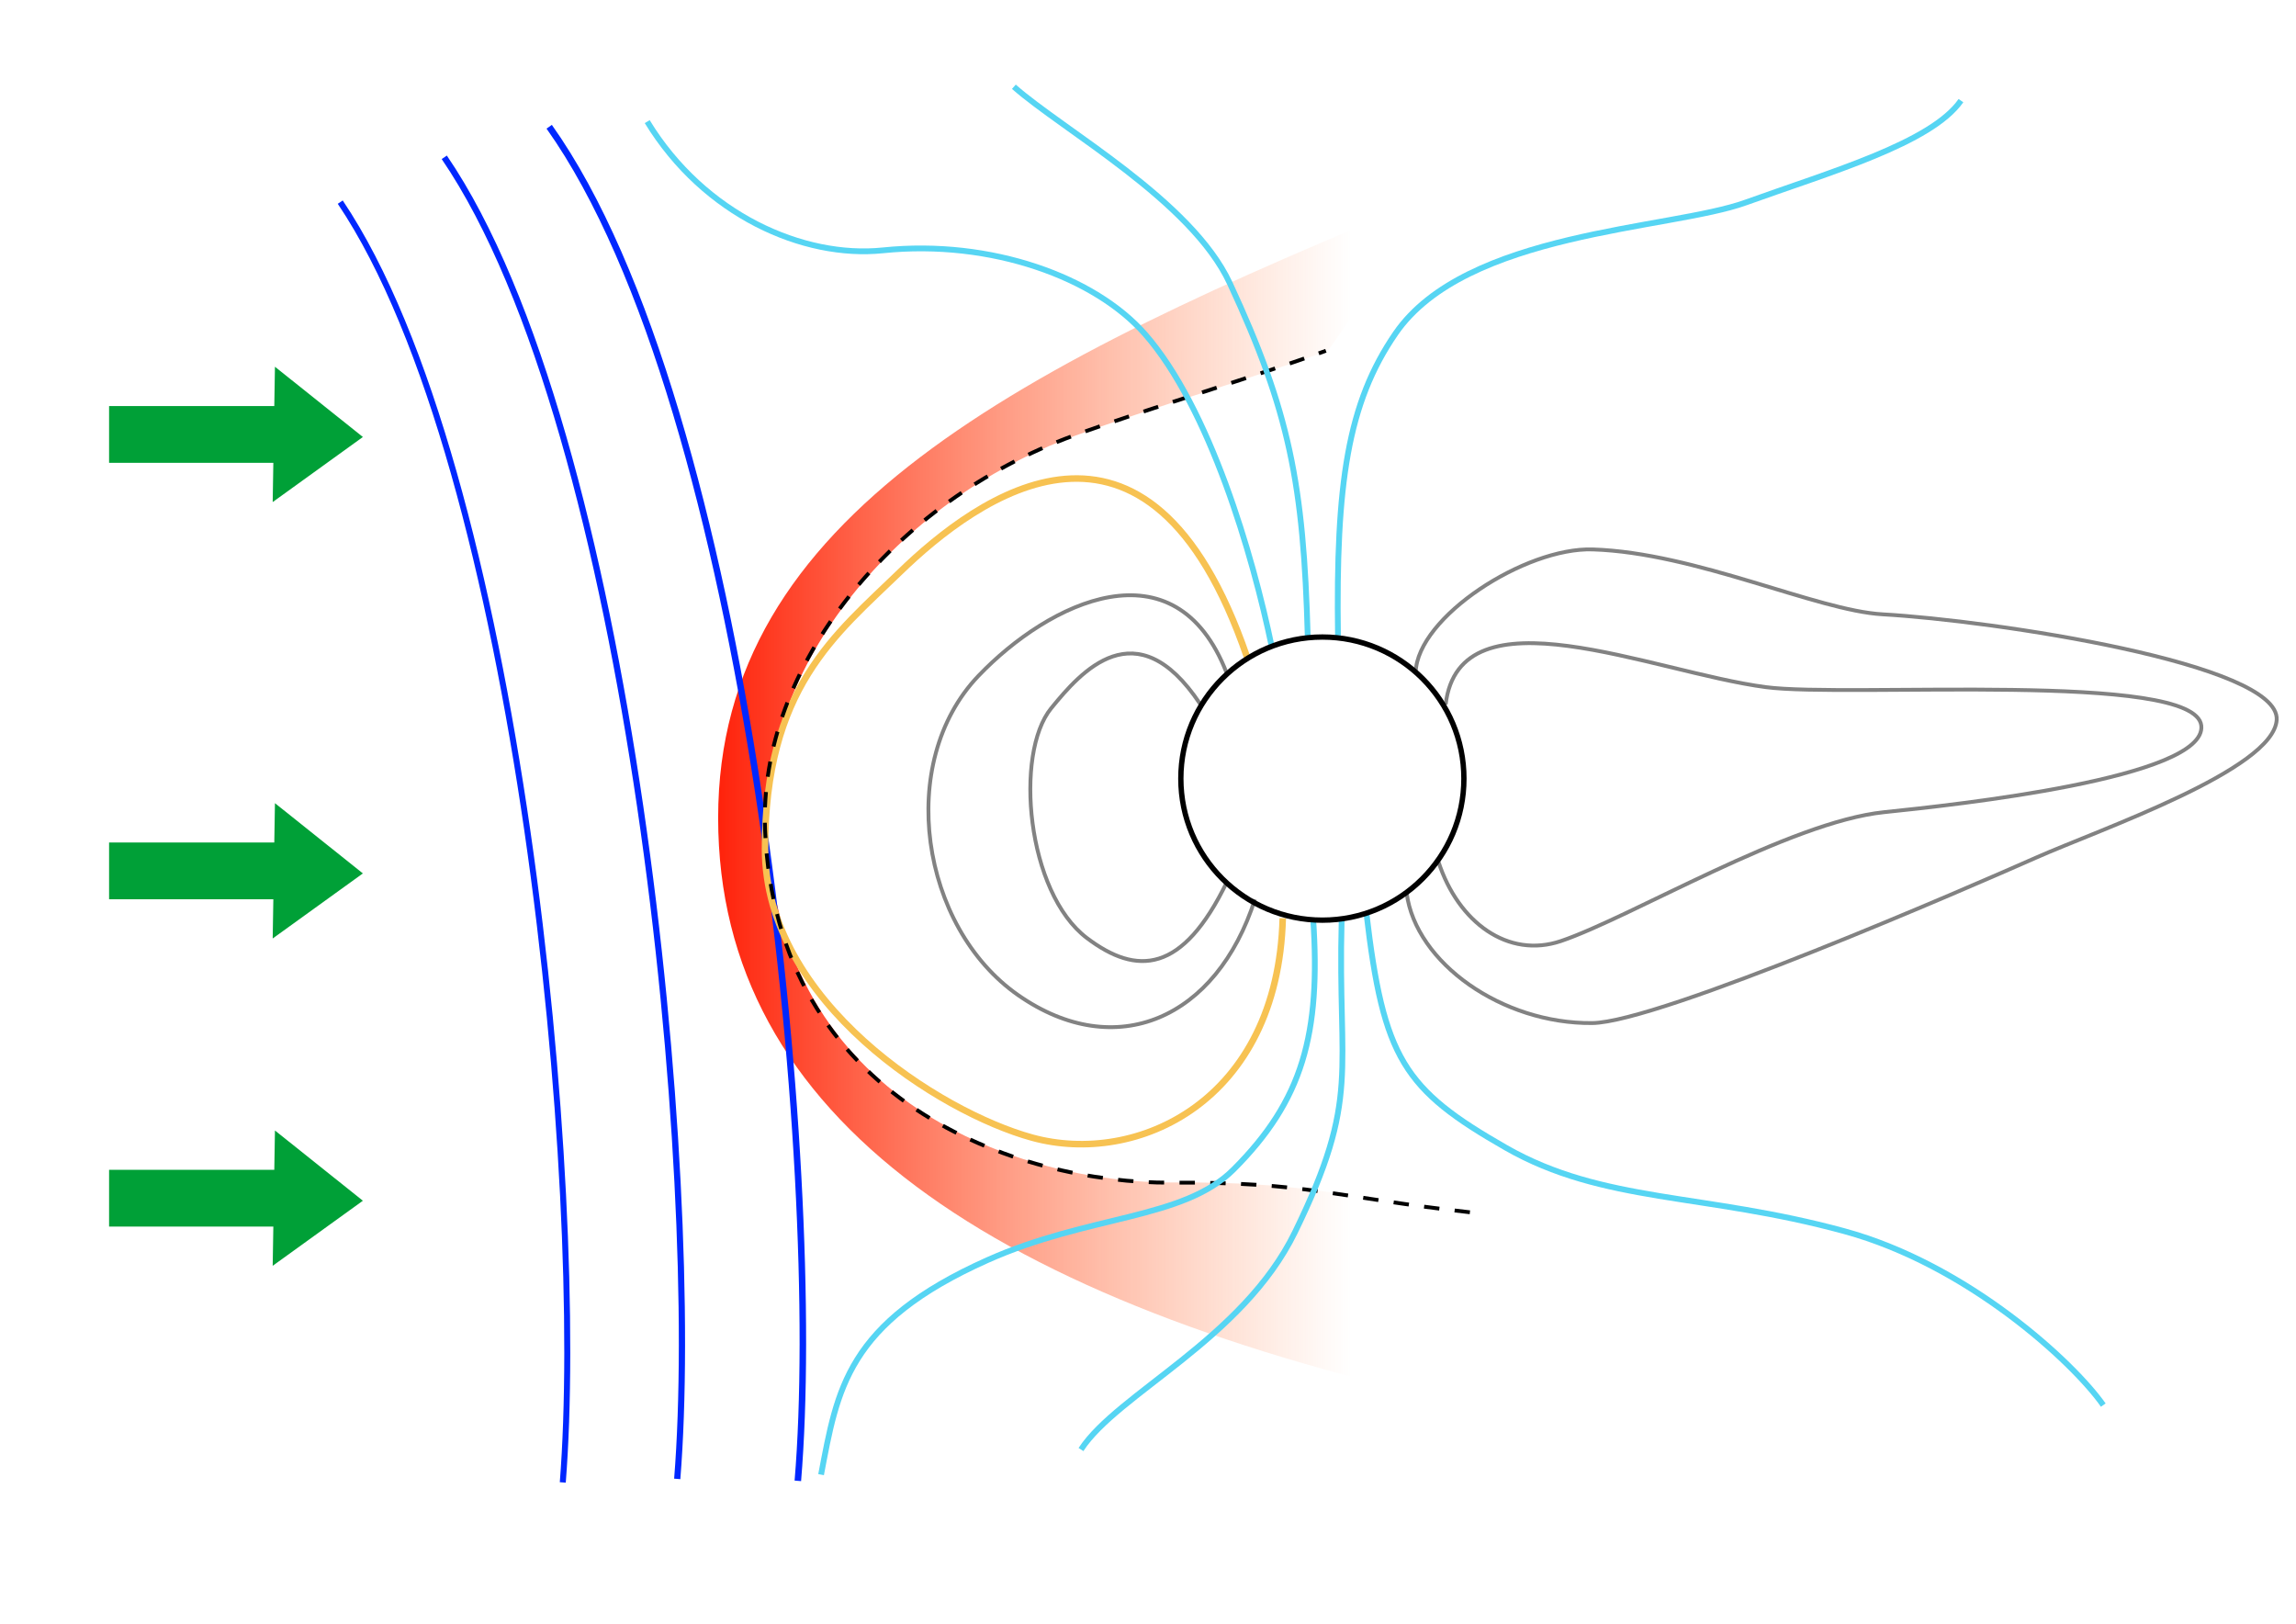
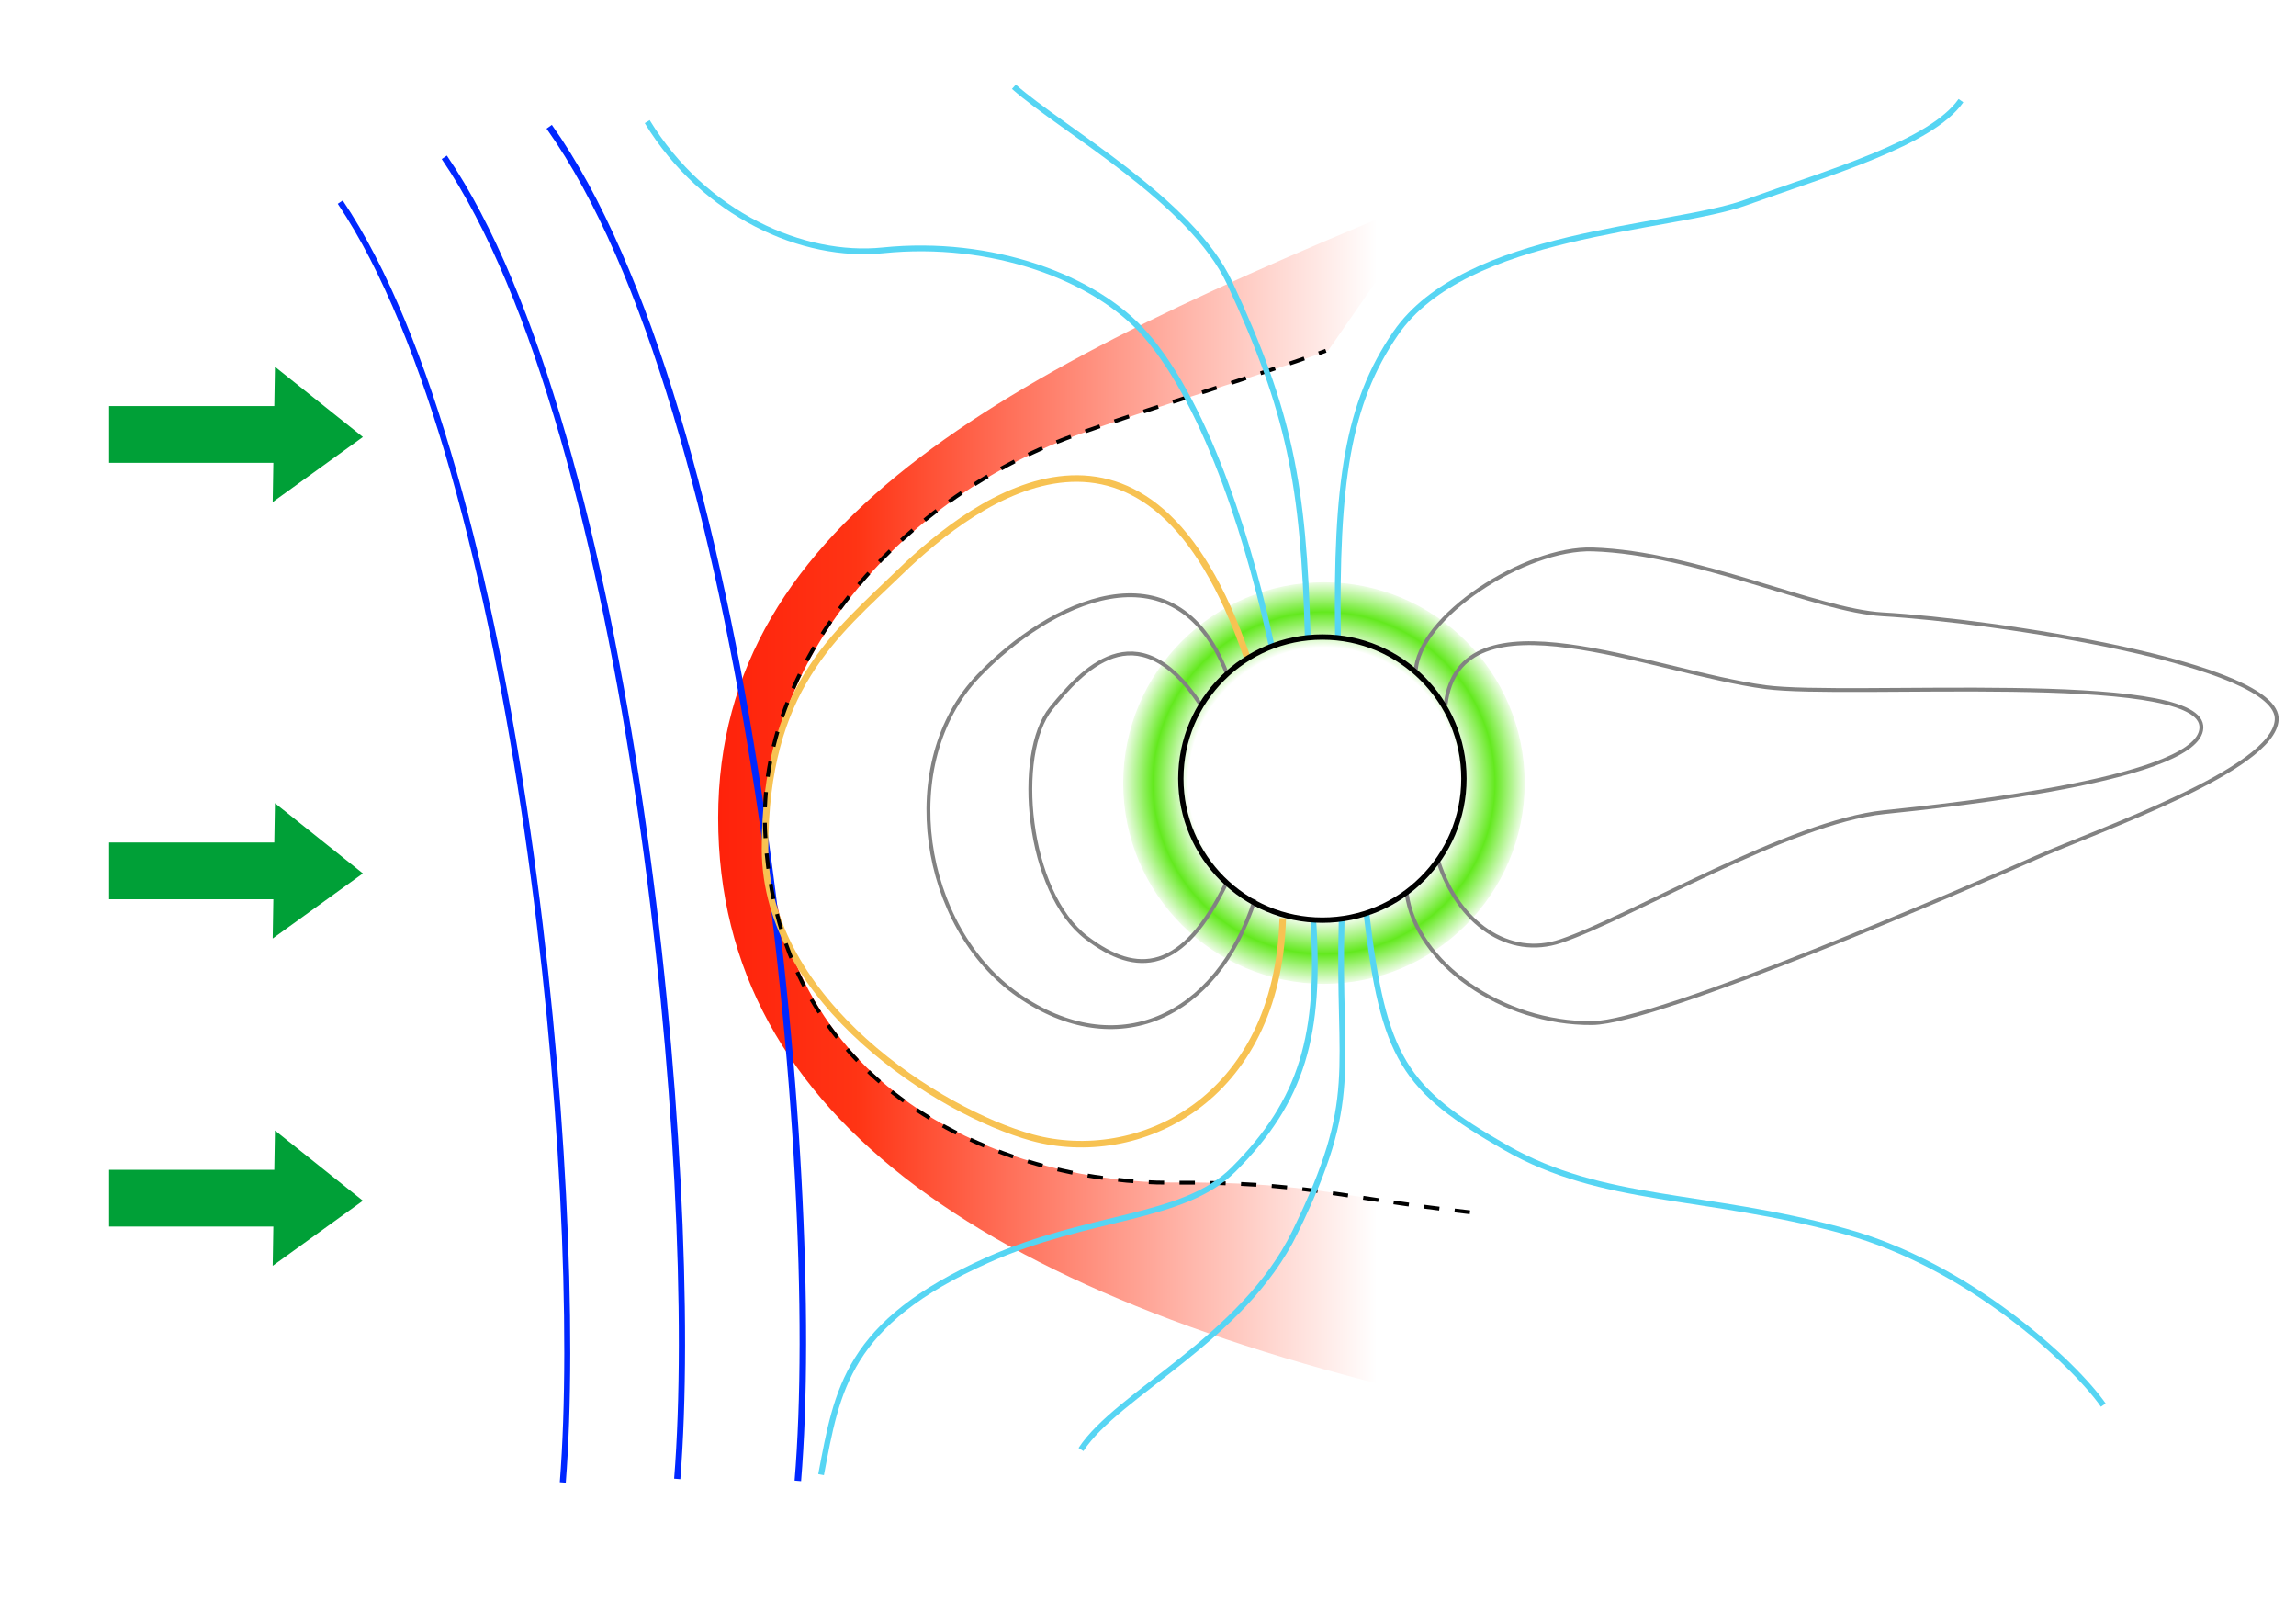
<svg xmlns="http://www.w3.org/2000/svg" xmlns:xlink="http://www.w3.org/1999/xlink" width="297mm" height="210mm" viewBox="0 0 1052.362 744.094" id="svg2" version="1.1">
  <defs id="defs4">
+     <linearGradient id="linearGradient4550">
+       <stop style="stop-color:#ffffff;stop-opacity:1" offset="0" id="stop4546" />
+       <stop id="stop4554" offset="0.663" style="stop-color:#ffffff;stop-opacity:1" />
+       <stop style="stop-color:#63e91e;stop-opacity:1" offset="0.836" id="stop4556" />
+       <stop style="stop-color:#ffffff;stop-opacity:1" offset="1" id="stop4548" />
+     </linearGradient>
    <linearGradient id="linearGradient4244">
      <stop style="stop-color:#ff220b;stop-opacity:1" offset="0" id="stop4246" />
-       <stop style="stop-color:#ff7a36;stop-opacity:0" offset="1" id="stop4248" />
+       <stop id="stop55" offset="0.209" style="stop-color:#ff3414;stop-opacity:1" />
+       <stop style="stop-color:#ffffff;stop-opacity:1" offset="1" id="stop4248" />
    </linearGradient>
-     <linearGradient xlink:href="#linearGradient4244" id="linearGradient4250" x1="216.645" y1="694.336" x2="546.145" y2="694.336" gradientUnits="userSpaceOnUse" gradientTransform="matrix(0.8812971,0,0,0.8812971,138.2314,63.2364)" />
+     <linearGradient xlink:href="#linearGradient4244" id="linearGradient4250" x1="216.645" y1="694.336" x2="559.278" y2="694.336" gradientUnits="userSpaceOnUse" gradientTransform="matrix(0.8812971,0,0,0.8812971,138.2314,63.2364)" />
+     <radialGradient xlink:href="#linearGradient4550" id="radialGradient4558" gradientUnits="userSpaceOnUse" cx="606.823" cy="667.113" fx="606.823" fy="667.113" r="93.754" />
  </defs>
  <g id="layer1" transform="translate(0,-308.2677)">
+     <circle style="opacity:1;fill:url(#radialGradient4558);fill-opacity:1;stroke:none;stroke-width:3.473;stroke-linecap:butt;stroke-linejoin:miter;stroke-miterlimit:4;stroke-dasharray:none;stroke-dashoffset:0;stroke-opacity:1" id="path3336-7" cx="606.823" cy="667.113" r="92.017" />
    <path style="opacity:1;fill:url(#linearGradient4250);fill-opacity:1;stroke:none;stroke-width:2;stroke-linecap:butt;stroke-linejoin:miter;stroke-miterlimit:4;stroke-dasharray:8, 8;stroke-dashoffset:0;stroke-opacity:1" d="m 658.324,397.544 c -192.299,78.435 -329.164,147.31 -329.164,285.54 0,138.23 126.29,222.087 346.79,269.677 l -1.189,-89.019 c -61.496,-6.85 -74.748,-13.996 -136.754,-13.573 -70.096,0.479 -181.235,-36.808 -186.311,-161.82 -3.035,-74.737 58.996,-150.413 141.121,-180.419 34.053,-12.442 85.204,-27.667 115.933,-38.998 z" id="path4195-5" />
    <path style="fill:none;fill-rule:evenodd;stroke:#0027ff;stroke-width:2.982;stroke-linecap:butt;stroke-linejoin:miter;stroke-miterlimit:4;stroke-dasharray:none;stroke-opacity:1" d="m 251.718,366.353 c 91.572,128.816 125.961,476.768 113.97,620.547" id="path4306-9" />
    <path style="fill:none;fill-rule:evenodd;stroke:#f7c252;stroke-width:3;stroke-linecap:butt;stroke-linejoin:miter;stroke-miterlimit:4;stroke-dasharray:none;stroke-opacity:1" d="m 571.539,609.3 c -45.119,-131.402 -123.81,-73.066 -159.089,-38.852 -29.518,28.627 -61.96,53.158 -61.801,127.048 0.15,69.842 80.053,120.497 122.447,132.123 47.925,13.143 112.576,-16.471 114.849,-100.558" id="path4197-2" />
    <path style="opacity:1;fill:none;fill-opacity:1;stroke:#000000;stroke-width:1.763;stroke-linecap:butt;stroke-linejoin:miter;stroke-miterlimit:4;stroke-dasharray:7.05, 7.05;stroke-dashoffset:0;stroke-opacity:1" d="m 673.724,863.817 c -61.496,-6.85 -74.748,-13.996 -136.754,-13.573 -70.096,0.479 -181.235,-36.808 -186.311,-161.82 -3.035,-74.737 58.996,-150.413 141.121,-180.419 34.053,-12.442 85.204,-27.667 115.933,-38.998" id="path4142" />
    <path style="fill:none;fill-rule:evenodd;stroke:#56d5f3;stroke-width:2.644;stroke-linecap:butt;stroke-linejoin:miter;stroke-miterlimit:4;stroke-dasharray:none;stroke-opacity:1" d="m 296.646,364.002 c 26.178,42.866 71.645,62.739 107.998,58.998 49.803,-5.126 97.394,12.418 120.156,38.376 29.527,33.672 49.369,101 58.136,143.45" id="path4332" />
    <path style="fill:none;fill-rule:evenodd;stroke:#56d5f3;stroke-width:2.644;stroke-linecap:butt;stroke-linejoin:miter;stroke-miterlimit:4;stroke-dasharray:none;stroke-opacity:1" d="m 464.707,348.021 c 22.506,19.904 81.359,52.132 98.965,90.037 27.255,58.68 33.831,91.842 35.729,162.199" id="path4332-4" />
    <path style="fill:none;fill-rule:evenodd;stroke:#828282;stroke-width:1.763;stroke-linecap:butt;stroke-linejoin:miter;stroke-miterlimit:4;stroke-dasharray:none;stroke-opacity:1" d="m 648.867,616.337 c 0.829,-25.322 50.148,-57.293 81.189,-56.286 47.226,1.532 102.593,28.028 132.795,29.74 50.653,2.871 182.259,22.57 180.661,48.372 -1.413,22.808 -81.06,50.19 -110.236,63.11 -29.54,13.081 -172.94,75.551 -203.502,75.839 -41.343,0.389 -80.823,-27.61 -85.032,-59.497" id="path4353" />
    <path style="fill:none;fill-rule:evenodd;stroke:#828282;stroke-width:1.763;stroke-linecap:butt;stroke-linejoin:miter;stroke-miterlimit:4;stroke-dasharray:none;stroke-opacity:1" d="m 562.245,616.738 c -23.534,-60.896 -81.526,-32.456 -113.763,1.234 -38.108,39.825 -26.521,115.193 18.218,146.36 44.739,31.166 90.946,10.828 108.481,-43.894" id="path4355" />
    <path style="fill:none;fill-rule:evenodd;stroke:#828282;stroke-width:1.763;stroke-linecap:butt;stroke-linejoin:miter;stroke-miterlimit:4;stroke-dasharray:none;stroke-opacity:1" d="m 550.016,630.766 c -29.25,-43.831 -54.577,-14.645 -68.225,2.092 -16.921,20.751 -11.299,84.397 16.437,105.319 22.779,17.183 43.736,16.418 64.192,-25.866" id="path4355-5" />
    <path style="fill:none;fill-rule:evenodd;stroke:#828282;stroke-width:1.763;stroke-linecap:butt;stroke-linejoin:miter;stroke-miterlimit:4;stroke-dasharray:none;stroke-opacity:1" d="m 662.603,631.111 c 6.416,-53.945 94.52,-14.872 146.668,-7.958 37.75,5.005 196.952,-7.524 199.682,17.653 2.6,23.977 -112.993,36.312 -145.414,39.658 -43.376,4.478 -115.768,48.091 -148.058,59.047 -24.188,8.207 -47.104,-8.462 -56.166,-36.302" id="path4372" />
    <path style="fill:none;fill-rule:evenodd;stroke:#56d5f3;stroke-width:2.644;stroke-linecap:butt;stroke-linejoin:miter;stroke-miterlimit:4;stroke-dasharray:none;stroke-opacity:1" d="m 613.251,599.553 c -0.966,-69.51 4.366,-106.506 26.439,-138.533 32.17,-46.679 125.83,-47.477 160.396,-59.928 38.922,-14.02 85.088,-27.221 98.705,-46.709" id="path4374" />
    <path style="fill:none;fill-rule:evenodd;stroke:#0027ff;stroke-width:2.743;stroke-linecap:butt;stroke-linejoin:miter;stroke-miterlimit:4;stroke-dasharray:none;stroke-opacity:1" d="m 155.948,400.9 c 81.955,121.795 112.732,450.78 102.001,586.721" id="path4306-9-0" />
    <path style="fill:none;fill-rule:evenodd;stroke:#0027ff;stroke-width:2.851;stroke-linecap:butt;stroke-linejoin:miter;stroke-miterlimit:4;stroke-dasharray:none;stroke-opacity:1" d="M 203.629,380.36 C 289.426,506.083 321.646,845.679 310.411,986.005" id="path4306-9-4" />
    <flowRoot xml:space="preserve" id="flowRoot4441" style="font-style:normal;font-variant:normal;font-weight:normal;font-stretch:normal;font-size:28.367px;line-height:100%;font-family:sans-serif;-inkscape-font-specification:'sans-serif, Normal';text-align:start;letter-spacing:0px;word-spacing:0px;writing-mode:lr;text-anchor:start;fill:#000000;fill-opacity:1;stroke:none;stroke-width:1px;stroke-linecap:butt;stroke-linejoin:miter;stroke-opacity:1;" transform="matrix(0.8696708,0.1426788,-0.1426788,0.8696708,97.55392,231.7173)">
      <flowRegion id="flowRegion4443">
        <rect id="rect4445" width="305.47" height="52.326" x="708.521" y="604.087" style="font-style:normal;font-variant:normal;font-weight:normal;font-stretch:normal;font-size:28.367px;line-height:100%;font-family:sans-serif;-inkscape-font-specification:'sans-serif, Normal';text-align:start;writing-mode:lr;text-anchor:start;" />
      </flowRegion>
      <flowPara id="flowPara4447" style="font-style:normal;font-variant:normal;font-weight:normal;font-stretch:normal;font-size:28.367px;line-height:100%;font-family:sans-serif;-inkscape-font-specification:'sans-serif, Normal';text-align:start;writing-mode:lr;text-anchor:start;">Magnetopause</flowPara>
    </flowRoot>
    <flowRoot xml:space="preserve" id="flowRoot4449" style="font-style:normal;font-weight:normal;font-size:40px;line-height:125%;font-family:sans-serif;letter-spacing:0px;word-spacing:0px;fill:#0027ff;fill-opacity:1;stroke:none;stroke-width:1px;stroke-linecap:butt;stroke-linejoin:miter;stroke-opacity:1" transform="matrix(0.8812971,0,0,0.8812971,123.2818,2.437029)">
      <flowRegion id="flowRegion4451">
        <rect id="rect4453" width="80.61" height="66.468" x="29.698" y="372.156" style="fill:#0027ff;fill-opacity:1" />
      </flowRegion>
      <flowPara id="flowPara4455">IMF</flowPara>
    </flowRoot>
    <flowRoot xml:space="preserve" id="flowRoot4465" style="font-style:normal;font-variant:normal;font-weight:normal;font-stretch:normal;font-size:28.367px;line-height:125%;font-family:sans-serif;-inkscape-font-specification:'sans-serif, Normal';text-align:start;letter-spacing:0px;word-spacing:0px;writing-mode:lr;text-anchor:start;fill:#56d5f3;fill-opacity:1;stroke:none;stroke-width:1px;stroke-linecap:butt;stroke-linejoin:miter;stroke-opacity:1;" transform="matrix(0.85062,-0.2304997,0.2304997,0.85062,266.7677,518.899)">
      <flowRegion id="flowRegion4467">
        <rect id="rect4469" width="339.411" height="63.64" x="560.029" y="27.088" style="font-style:normal;font-variant:normal;font-weight:normal;font-stretch:normal;font-size:28.367px;line-height:125%;font-family:sans-serif;-inkscape-font-specification:'sans-serif, Normal';text-align:start;writing-mode:lr;text-anchor:start;fill:#56d5f3;fill-opacity:1;stroke:none;stroke-opacity:1;" />
      </flowRegion>
      <flowPara id="flowPara4471">Open Field Lines</flowPara>
    </flowRoot>
    <flowRoot xml:space="preserve" id="flowRoot4473" style="font-style:normal;font-variant:normal;font-weight:normal;font-stretch:normal;font-size:28.367px;line-height:125%;font-family:sans-serif;-inkscape-font-specification:'sans-serif, Normal';text-align:start;letter-spacing:0px;word-spacing:0px;writing-mode:lr;text-anchor:start;fill:#828282;fill-opacity:1;stroke:none;stroke-width:1px;stroke-linecap:butt;stroke-linejoin:miter;stroke-opacity:1;" transform="matrix(0.7716268,-0.425766,0.425766,0.7716268,147.1118,754.2991)">
      <flowRegion id="flowRegion4475">
        <rect id="rect4477" width="381.838" height="60.811" x="688.722" y="382.056" style="font-style:normal;font-variant:normal;font-weight:normal;font-stretch:normal;font-size:28.367px;line-height:125%;font-family:sans-serif;-inkscape-font-specification:'sans-serif, Normal';text-align:start;writing-mode:lr;text-anchor:start;fill:#828282;fill-opacity:1;" />
      </flowRegion>
      <flowPara id="flowPara4479">Closed Field Lines</flowPara>
    </flowRoot>
    <path style="fill:none;fill-rule:evenodd;stroke:#56d5f3;stroke-width:2.644;stroke-linecap:butt;stroke-linejoin:miter;stroke-miterlimit:4;stroke-dasharray:none;stroke-opacity:1" d="m 376.336,984.05 c 7.433,-38.916 11.611,-69.448 76.303,-98.336 46.6,-20.809 89.721,-18.466 112.75,-41.494 31.667,-31.667 40.063,-62 36.492,-115.025" id="path4332-9" />
    <path style="fill:none;fill-rule:evenodd;stroke:#56d5f3;stroke-width:2.644;stroke-linecap:butt;stroke-linejoin:miter;stroke-miterlimit:4;stroke-dasharray:none;stroke-opacity:1" d="m 495.465,972.541 c 16.744,-25.666 74.119,-50.565 98.033,-99.53 30.357,-62.157 19.543,-72.673 21.441,-143.03" id="path4332-4-3" />
    <path style="fill:none;fill-rule:evenodd;stroke:#56d5f3;stroke-width:2.644;stroke-linecap:butt;stroke-linejoin:miter;stroke-miterlimit:4;stroke-dasharray:none;stroke-opacity:1" d="m 626.264,726.534 c 7.847,66.866 17.14,80.949 63.997,107.72 44.604,25.484 90.452,20.585 155.058,38.216 56.751,15.487 105.088,60.221 118.705,79.709" id="path4374-3" />
    <circle style="opacity:1;fill:none;fill-opacity:1;stroke:#000000;stroke-width:2.448;stroke-linecap:butt;stroke-linejoin:miter;stroke-miterlimit:4;stroke-dasharray:none;stroke-dashoffset:0;stroke-opacity:1" id="path3336" cx="606.106" cy="665.072" r="64.873" />
    <flowRoot xml:space="preserve" id="flowRoot4282" style="font-style:normal;font-variant:normal;font-weight:normal;font-stretch:normal;font-size:25px;line-height:125%;font-family:sans-serif;-inkscape-font-specification:'sans-serif, Normal';text-align:start;letter-spacing:0px;word-spacing:0px;writing-mode:lr-tb;text-anchor:start;fill:#00a037;fill-opacity:1;stroke:none;stroke-width:1px;stroke-linecap:butt;stroke-linejoin:miter;stroke-opacity:1" transform="translate(-1,311.2677)">
      <flowRegion id="flowRegion4284">
        <rect id="rect4286" width="193" height="57" x="44" y="270.094" style="font-style:normal;font-variant:normal;font-weight:normal;font-stretch:normal;font-size:25px;line-height:125%;font-family:sans-serif;-inkscape-font-specification:'sans-serif, Normal';text-align:start;writing-mode:lr-tb;text-anchor:start;fill:#00a037;fill-opacity:1" />
      </flowRegion>
      <flowPara id="flowPara4288">Solar Wind</flowPara>
    </flowRoot>
    <flowRoot xml:space="preserve" id="flowRoot4290" style="font-style:normal;font-variant:normal;font-weight:normal;font-stretch:normal;font-size:25px;line-height:125%;font-family:sans-serif;-inkscape-font-specification:'sans-serif, Normal';text-align:start;letter-spacing:0px;word-spacing:0px;writing-mode:lr-tb;text-anchor:start;fill:#ff220b;fill-opacity:1;stroke:none;stroke-width:1px;stroke-linecap:butt;stroke-linejoin:miter;stroke-opacity:1;" transform="matrix(0.7683944,-0.6399765,0.6399765,0.7683944,-537.7867,418.6861)">
      <flowRegion id="flowRegion4292">
        <rect id="rect4294" width="315" height="49" x="577" y="659.094" style="font-style:normal;font-variant:normal;font-weight:normal;font-stretch:normal;font-size:25px;line-height:125%;font-family:sans-serif;-inkscape-font-specification:'sans-serif, Normal';text-align:start;writing-mode:lr-tb;text-anchor:start;fill:#ff220b;fill-opacity:1;" />
      </flowRegion>
      <flowPara id="flowPara4296">Magnetosheath</flowPara>
    </flowRoot>
    <path id="use4298" d="m 126.506,477.361 -1.006,60 40,-28.854 -38.994,-31.146 z m -76.006,17.5 0,25 75,0 0,-25 -75,0 z" style="opacity:1;fill:#00a037;fill-opacity:1;stroke:#00a037;stroke-width:1;stroke-linecap:butt;stroke-linejoin:miter;stroke-miterlimit:4;stroke-dasharray:none;stroke-dashoffset:0;stroke-opacity:1" />
    <use x="0" y="0" xlink:href="#use4298" id="use4308" transform="translate(0,350)" width="100%" height="100%" />
    <use x="0" y="0" xlink:href="#use4308" id="use4310" transform="translate(0,-150)" width="100%" height="100%" />
  </g>
</svg>
